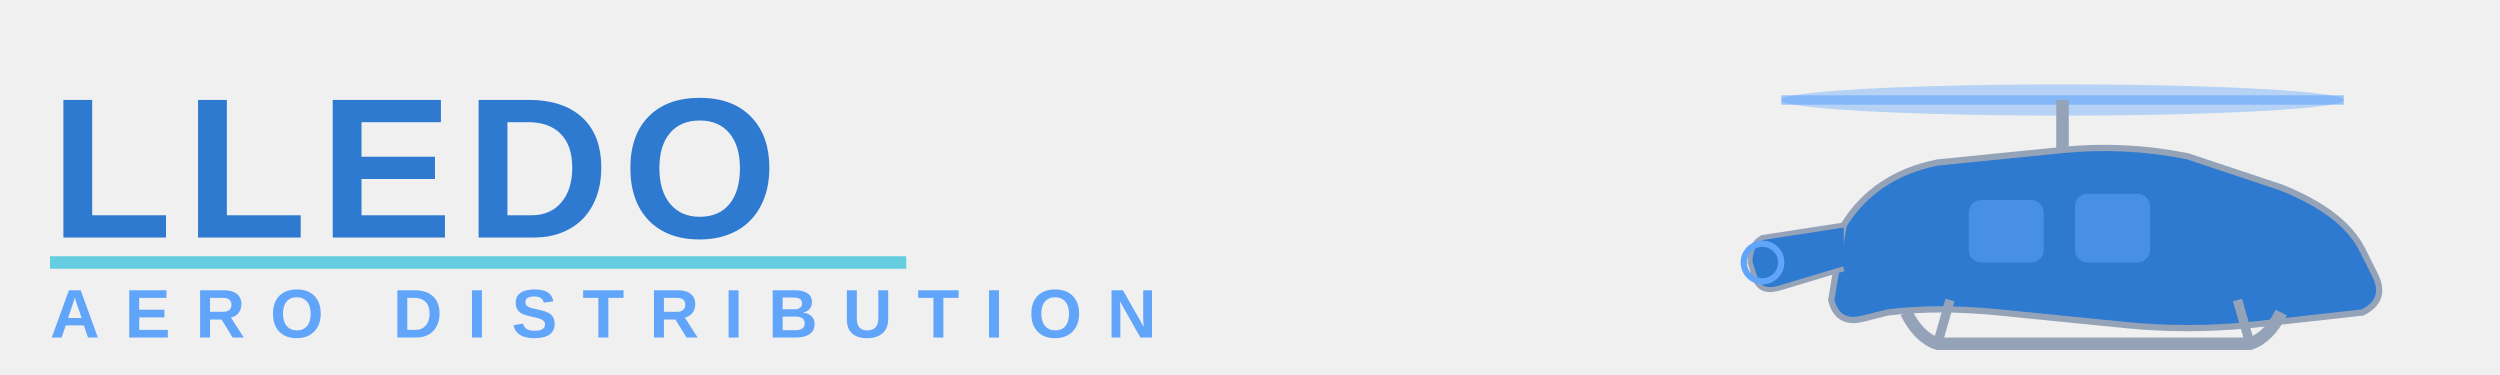
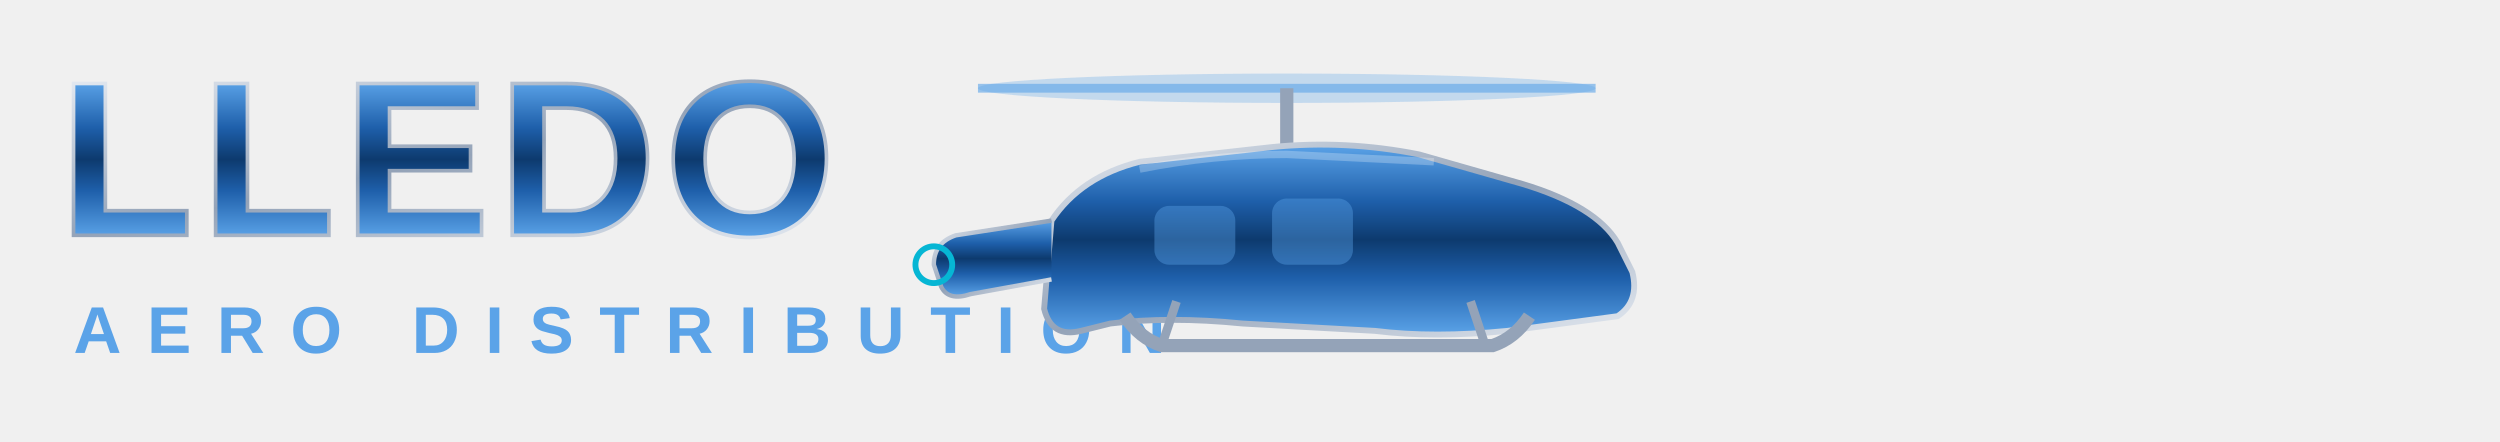
- <svg xmlns="http://www.w3.org/2000/svg" viewBox="0 0 400 60" width="400" height="60">
-   <text x="8" y="38" font-family="Arial Black, Arial, sans-serif" font-weight="900" font-size="32" fill="#2E7AD1" letter-spacing="2">LLEDO</text>
-   <text x="8" y="54" font-family="Arial, sans-serif" font-weight="700" font-size="11" fill="#60A5FA" letter-spacing="4">AERO DISTRIBUTION</text>
-   <line x1="8" y1="42" x2="145" y2="42" stroke="#06B6D4" stroke-width="2" opacity="0.6" />
-   <g transform="translate(280, 8)">
-     <ellipse cx="50" cy="8" rx="45" ry="2.5" fill="#60A5FA" opacity="0.4" />
-     <line x1="5" y1="8" x2="95" y2="8" stroke="#60A5FA" stroke-width="1.5" opacity="0.6" />
-     <line x1="50" y1="8" x2="50" y2="18" stroke="#94A3B8" stroke-width="2" />
-     <path d="M15,28 Q20,20 30,18 L50,16 Q60,15 70,17 L85,22 Q95,26 98,32 L100,36 Q102,40 98,42 L80,44 Q70,45 60,44 L40,42 Q30,41 22,42 L18,43 Q14,44 13,40 Z" fill="#2E7AD1" stroke="#94A3B8" stroke-width="1" />
-     <path d="M15,28 L2,30 Q0,31 0,34 L1,37 Q2,39 5,38 L15,35" fill="#2E7AD1" stroke="#94A3B8" stroke-width="0.8" />
-     <circle cx="2" cy="34" r="3" fill="none" stroke="#60A5FA" stroke-width="1" />
-     <rect x="35" y="24" width="12" height="10" rx="2" fill="#60A5FA" opacity="0.5" />
-     <rect x="52" y="23" width="12" height="11" rx="2" fill="#60A5FA" opacity="0.5" />
-     <path d="M25,42 Q27,46 30,47 L80,47 Q83,46 85,42" fill="none" stroke="#94A3B8" stroke-width="2" />
-     <line x1="32" y1="40" x2="30" y2="47" stroke="#94A3B8" stroke-width="1.5" />
-     <line x1="78" y1="40" x2="80" y2="47" stroke="#94A3B8" stroke-width="1.5" />
+ <svg xmlns="http://www.w3.org/2000/svg" viewBox="0 0 340 60" width="340" height="60">
+   <defs>
+     <linearGradient id="lledo-blue" x1="0%" y1="0%" x2="0%" y2="100%">
+       <stop offset="0%" stop-color="#5BA3E8" />
+       <stop offset="30%" stop-color="#1E5FAA" />
+       <stop offset="50%" stop-color="#0D3A6E" />
+       <stop offset="70%" stop-color="#1E5FAA" />
+       <stop offset="100%" stop-color="#5BA3E8" />
+     </linearGradient>
+     <linearGradient id="cyan-accent" x1="0%" y1="0%" x2="100%" y2="0%">
+       <stop offset="0%" stop-color="#06B6D4" />
+       <stop offset="100%" stop-color="#67E8F9" />
+     </linearGradient>
+     <linearGradient id="silver" x1="0%" y1="0%" x2="100%" y2="100%">
+       <stop offset="0%" stop-color="#E2E8F0" />
+       <stop offset="50%" stop-color="#94A3B8" />
+       <stop offset="100%" stop-color="#E2E8F0" />
+     </linearGradient>
+   </defs>
+   <text x="8" y="32" font-family="Arial Black, Arial, sans-serif" font-weight="900" font-size="30" fill="url(#lledo-blue)" letter-spacing="1">LLEDO</text>
+   <text x="8" y="32" font-family="Arial Black, Arial, sans-serif" font-weight="900" font-size="30" fill="none" stroke="url(#silver)" stroke-width="0.5" letter-spacing="1">LLEDO</text>
+   <text x="10" y="48" font-family="Arial, sans-serif" font-weight="700" font-size="9" fill="#5BA3E8" letter-spacing="3.5">AERO DISTRIBUTION</text>
+   <line x1="10" y1="36" x2="110" y2="36" stroke="url(#cyan-accent)" stroke-width="1.5" opacity="0.7" />
+   <g transform="translate(125, 8)">
+     <ellipse cx="50" cy="4" rx="42" ry="2" fill="#5BA3E8" opacity="0.3" />
+     <line x1="8" y1="4" x2="92" y2="4" stroke="#5BA3E8" stroke-width="1.2" opacity="0.6" />
+     <line x1="50" y1="4" x2="50" y2="14" stroke="#94A3B8" stroke-width="1.8" />
+     <path d="M18,22 Q22,16 30,14 L48,12 Q58,11 68,13 L82,17 Q92,20 95,25 L97,29 Q98,33 95,35 L80,37 Q70,38 62,37 L44,36 Q34,35 26,36 L22,37 Q18,38 17,34 Z" fill="url(#lledo-blue)" stroke="url(#silver)" stroke-width="0.8" />
+     <path d="M18,22 L5,24 Q2,25 2,28 L3,31 Q4,33 7,32 L18,30" fill="url(#lledo-blue)" stroke="url(#silver)" stroke-width="0.6" />
+     <circle cx="2" cy="28" r="2.5" fill="none" stroke="#06B6D4" stroke-width="0.8" />
+     <rect x="32" y="20" width="11" height="8" rx="2" fill="#5BA3E8" opacity="0.4" />
+     <rect x="48" y="19" width="11" height="9" rx="2" fill="#5BA3E8" opacity="0.4" />
+     <path d="M28,35 Q30,38 33,39 L78,39 Q81,38 83,35" fill="none" stroke="#94A3B8" stroke-width="1.8" />
+     <line x1="35" y1="33" x2="33" y2="39" stroke="#94A3B8" stroke-width="1.2" />
+     <line x1="75" y1="33" x2="77" y2="39" stroke="#94A3B8" stroke-width="1.2" />
+     <path d="M30,15 Q40,13 50,13 L70,14" fill="none" stroke="#FFFFFF" stroke-width="1" opacity="0.25" />
  </g>
</svg>
